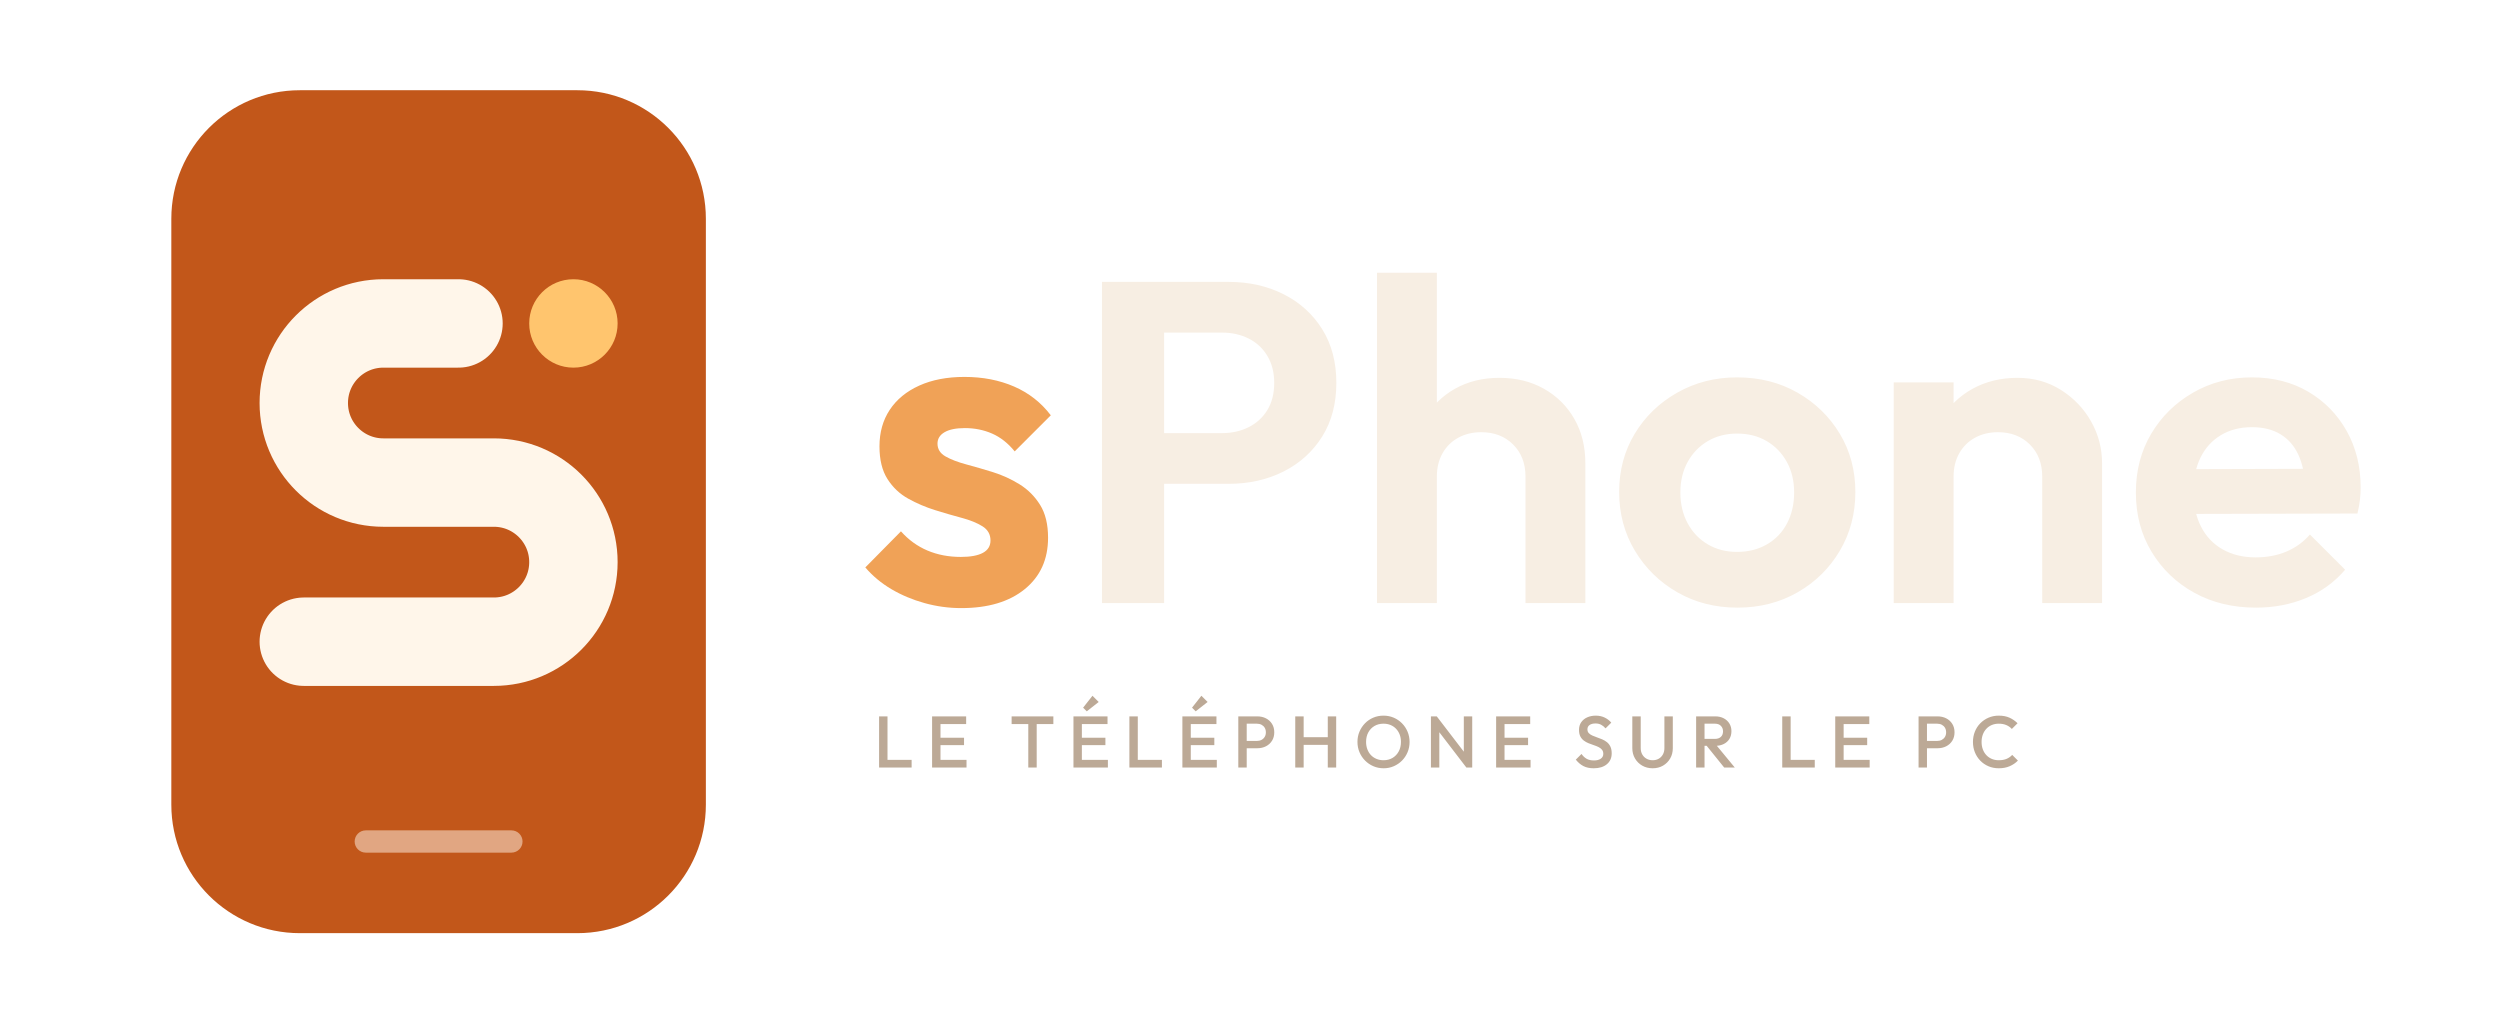
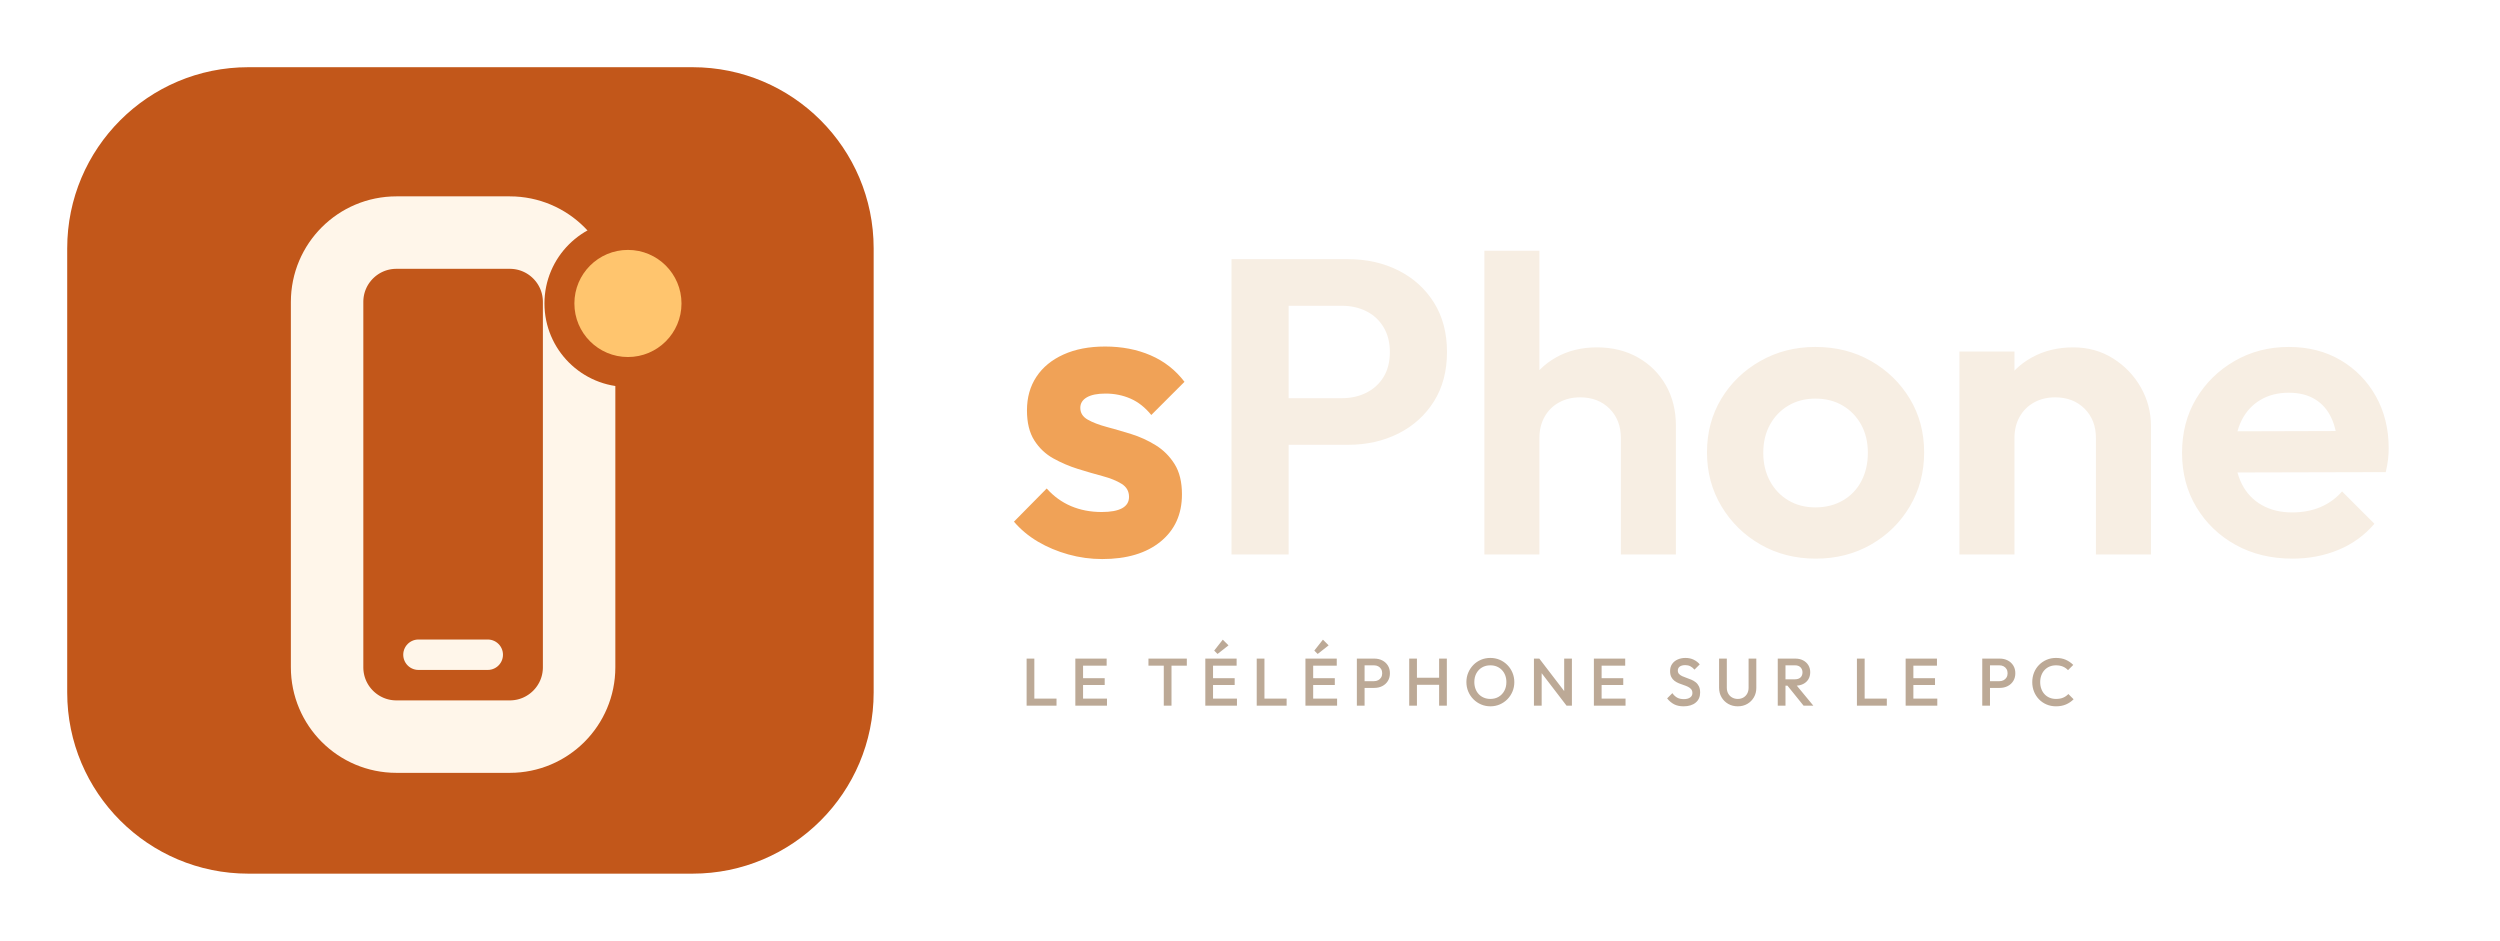
- <svg xmlns="http://www.w3.org/2000/svg" viewBox="0 0 1368 560" width="1368" height="560">
-   <svg x="0" y="40" width="480" height="480" viewBox="0 0 1024 1024">
-     <rect x="200" y="20" width="624" height="984" rx="150" fill="#C2571A" />
-     <g transform="translate(512 478) scale(0.86) translate(-512 -512)">
-       <path d="M539 296 H437 A108 108 0 0 0 437 512 H587 A108 108 0 0 1 587 728 H329" fill="none" stroke="#FFF6EA" stroke-width="120" stroke-linecap="round" stroke-linejoin="round" />
-       <circle cx="695" cy="296" r="60" fill="#FFC56E" />
-     </g>
-     <rect x="414" y="884" width="196" height="26" rx="13" fill="#FFF6EA" fill-opacity="0.5" />
+ <svg xmlns="http://www.w3.org/2000/svg" viewBox="0 0 1488 560" width="1488" height="560">
+   <svg x="40" y="40" width="480" height="480" viewBox="0 0 1024 1024">
+     <rect width="1024" height="1024" rx="230" fill="#C2571A" />
+     <path d="M418 210 H562 A88 88 0 0 1 650 298 V762 A88 88 0 0 1 562 850 H418 A88 88 0 0 1 330 762 V298 A88 88 0 0 1 418 210 Z" fill="none" stroke="#FFF6EA" stroke-width="92" stroke-linecap="round" stroke-linejoin="round" />
+     <path d="M446 746 H534" fill="none" stroke="#FFF6EA" stroke-width="38.64" stroke-linecap="round" />
+     <circle cx="712" cy="300" r="106" fill="#C2571A" />
+     <circle cx="712" cy="300" r="68" fill="#FFC56E" />
  </svg>
-   <path d="M526.0 332.75Q515.75 332.75 505.875 330.0Q496.0 327.25 487.75 322.375Q479.5 317.5 473.5 310.5L493.0 290.75Q499.25 297.75 507.5 301.25Q515.75 304.75 525.75 304.75Q533.75 304.75 537.875 302.5Q542.0 300.25 542.0 295.75Q542.0 290.75 537.625 288.0Q533.25 285.25 526.25 283.375Q519.25 281.5 511.625 279.125Q504.0 276.75 497.0 272.875Q490.0 269.0 485.625 262.125Q481.25 255.25 481.25 244.25Q481.25 232.75 486.875 224.25Q492.5 215.75 503.0 211.0Q513.5 206.25 527.75 206.25Q542.75 206.25 554.875 211.5Q567.0 216.75 575.0 227.25L555.25 247.0Q549.75 240.25 542.875 237.25Q536.0 234.25 528.0 234.25Q520.75 234.25 516.875 236.5Q513.0 238.75 513.0 242.75Q513.0 247.25 517.375 249.75Q521.75 252.25 528.75 254.125Q535.75 256.0 543.375 258.375Q551.0 260.75 557.875 265.0Q564.75 269.25 569.125 276.25Q573.5 283.25 573.5 294.25Q573.5 312.0 560.75 322.375Q548.0 332.75 526.0 332.75Z" fill="#F0A257" />
-   <path d="M628.0 264.75V237.0H668.75Q676.75 237.0 683.25 233.75Q689.75 230.5 693.5 224.375Q697.25 218.25 697.25 209.5Q697.25 201.0 693.5 194.75Q689.75 188.5 683.25 185.25Q676.75 182.0 668.75 182.0H628.0V154.25H672.25Q689.0 154.25 702.375 161.0Q715.75 167.75 723.5 180.125Q731.25 192.5 731.25 209.5Q731.25 226.5 723.5 238.875Q715.75 251.25 702.375 258.0Q689.0 264.75 672.25 264.75ZM603.0 330.0V154.25H637.0V330.0ZM834.75 330.0V260.75Q834.75 250.0 828.0 243.25Q821.25 236.5 810.5 236.5Q803.5 236.5 798.0 239.5Q792.5 242.5 789.375 248.0Q786.25 253.5 786.25 260.75L773.5 254.25Q773.5 240.0 779.5 229.375Q785.5 218.75 796.125 212.75Q806.75 206.75 820.5 206.75Q834.25 206.75 844.875 212.75Q855.5 218.75 861.5 229.25Q867.5 239.75 867.5 253.5V330.0ZM753.5 330.0V149.25H786.25V330.0ZM950.75 332.5Q932.5 332.5 917.875 324.125Q903.25 315.75 894.625 301.375Q886.0 287.0 886.0 269.25Q886.0 251.5 894.5 237.375Q903.0 223.25 917.75 214.875Q932.5 206.5 950.5 206.5Q969.0 206.5 983.625 214.875Q998.25 223.25 1006.75 237.375Q1015.25 251.5 1015.25 269.25Q1015.25 287.0 1006.75 301.375Q998.25 315.75 983.625 324.125Q969.0 332.5 950.75 332.5ZM950.5 302.0Q959.75 302.0 966.875 297.875Q974.0 293.75 977.875 286.375Q981.75 279.0 981.75 269.5Q981.75 260.0 977.75 252.75Q973.75 245.5 966.75 241.375Q959.75 237.25 950.5 237.25Q941.5 237.25 934.5 241.375Q927.5 245.5 923.5 252.75Q919.5 260.0 919.5 269.5Q919.5 279.0 923.5 286.375Q927.5 293.75 934.5 297.875Q941.5 302.0 950.5 302.0ZM1117.5 330.0V260.75Q1117.5 250.0 1110.75 243.25Q1104.0 236.5 1093.25 236.5Q1086.25 236.5 1080.75 239.5Q1075.25 242.5 1072.125 248.0Q1069.0 253.5 1069.0 260.75L1056.25 254.25Q1056.25 240.0 1062.375 229.375Q1068.5 218.75 1079.375 212.75Q1090.25 206.75 1104.0 206.75Q1117.25 206.75 1127.75 213.375Q1138.25 220.0 1144.25 230.625Q1150.25 241.25 1150.25 253.5V330.0ZM1036.25 330.0V209.25H1069.0V330.0ZM1234.5 332.5Q1215.5 332.5 1200.75 324.375Q1186.0 316.25 1177.375 302.0Q1168.75 287.75 1168.75 269.5Q1168.75 251.5 1177.125 237.375Q1185.5 223.25 1200.0 214.875Q1214.5 206.5 1232.25 206.5Q1249.75 206.5 1263.125 214.375Q1276.5 222.25 1284.125 235.875Q1291.75 249.5 1291.75 266.75Q1291.75 270.0 1291.375 273.375Q1291.0 276.75 1290.0 281.0L1188.5 281.25V256.75L1274.75 256.5L1261.5 266.75Q1261.0 256.0 1257.625 248.75Q1254.25 241.5 1247.875 237.625Q1241.5 233.75 1232.25 233.75Q1222.5 233.75 1215.25 238.125Q1208.0 242.5 1204.125 250.375Q1200.25 258.25 1200.25 269.0Q1200.25 280.0 1204.375 288.125Q1208.5 296.25 1216.25 300.625Q1224.0 305.0 1234.25 305.0Q1243.5 305.0 1251.0 301.875Q1258.5 298.75 1264.0 292.5L1283.25 311.75Q1274.5 322.0 1261.875 327.25Q1249.25 332.5 1234.5 332.5Z" fill="#F7EEE3" />
-   <path d="M481.04 420.0V392.0H485.64V420.0ZM484.2 420.0V415.8H498.84V420.0ZM510.04 420.0V392.0H514.64V420.0ZM513.2 420.0V415.8H528.88V420.0ZM513.2 407.72V403.68H527.52V407.72ZM513.2 396.2V392.0H528.68V396.2ZM562.68 420.0V392.8H567.28V420.0ZM553.56 396.2V392.0H576.4V396.2ZM587.4 420.0V392.0H592.0V420.0ZM590.56 420.0V415.8H606.24V420.0ZM590.56 407.72V403.68H604.88V407.72ZM590.56 396.2V392.0H606.04V396.2ZM594.68 389.24 592.68 387.24 597.8 380.72 601.2 384.12ZM618.0 420.0V392.0H622.6V420.0ZM621.16 420.0V415.8H635.8V420.0ZM647.0 420.0V392.0H651.6V420.0ZM650.16 420.0V415.8H665.84V420.0ZM650.16 407.72V403.68H664.48V407.72ZM650.16 396.2V392.0H665.64V396.2ZM654.28 389.24 652.28 387.24 657.4 380.72 660.8 384.12ZM680.76 409.44V405.44H687.76Q689.2 405.44 690.3 404.86Q691.4 404.28 692.04 403.22Q692.68 402.16 692.68 400.72Q692.68 399.28 692.04 398.22Q691.4 397.16 690.3 396.58Q689.2 396.0 687.76 396.0H680.76V392.0H688Q690.64 392.0 692.74 393.08Q694.84 394.16 696.06 396.12Q697.28 398.08 697.28 400.72Q697.28 403.36 696.06 405.32Q694.84 407.28 692.74 408.36Q690.64 409.44 688 409.44ZM677.6 420.0V392.0H682.2V420.0ZM708.76 420.0V392.0H713.36V420.0ZM726.56 420.0V392.0H731.16V420.0ZM711.92 407.6V403.4H727.56V407.6ZM757.12 420.4Q754.12 420.4 751.52 419.28Q748.92 418.16 746.96 416.18Q745.0 414.2 743.9 411.58Q742.8 408.96 742.8 405.96Q742.8 402.96 743.9 400.36Q745.0 397.76 746.94 395.78Q748.88 393.8 751.46 392.7Q754.04 391.6 757.04 391.6Q760.04 391.6 762.62 392.7Q765.2 393.8 767.16 395.78Q769.12 397.76 770.22 400.38Q771.32 403.0 771.32 406.0Q771.32 409.0 770.22 411.62Q769.12 414.24 767.18 416.2Q765.24 418.16 762.66 419.28Q760.08 420.4 757.12 420.4ZM757.04 416.0Q759.88 416.0 762.02 414.72Q764.16 413.44 765.38 411.18Q766.6 408.92 766.6 405.96Q766.6 403.76 765.9 401.94Q765.2 400.12 763.92 398.78Q762.64 397.44 760.9 396.72Q759.16 396.0 757.04 396.0Q754.24 396.0 752.1 397.26Q749.96 398.52 748.74 400.76Q747.52 403.0 747.52 405.96Q747.52 408.16 748.22 410.02Q748.92 411.88 750.18 413.2Q751.44 414.52 753.2 415.26Q754.96 416.0 757.04 416.0ZM783.0 420.0V392.0H786.2L787.6 397.28V420.0ZM802.4 420.0 785.64 398.12 786.2 392.0 802.96 413.88ZM802.4 420.0 801.0 415.08V392.0H805.6V420.0ZM818.68 420.0V392.0H823.28V420.0ZM821.84 420.0V415.8H837.52V420.0ZM821.84 407.72V403.68H836.16V407.72ZM821.84 396.2V392.0H837.32V396.2ZM872.08 420.4Q868.76 420.4 866.44 419.2Q864.12 418.0 862.28 415.68L865.4 412.56Q866.56 414.24 868.16 415.18Q869.76 416.12 872.24 416.12Q874.56 416.12 875.94 415.16Q877.32 414.2 877.32 412.52Q877.32 411.12 876.6 410.24Q875.88 409.36 874.7 408.78Q873.52 408.2 872.1 407.74Q870.68 407.28 869.26 406.7Q867.84 406.12 866.66 405.24Q865.48 404.36 864.76 402.96Q864.04 401.56 864.04 399.4Q864.04 396.92 865.26 395.18Q866.48 393.44 868.56 392.52Q870.64 391.6 873.2 391.6Q875.96 391.6 878.14 392.68Q880.32 393.76 881.68 395.44L878.56 398.56Q877.36 397.2 876.06 396.54Q874.76 395.88 873.08 395.88Q871.0 395.88 869.82 396.72Q868.64 397.56 868.64 399.08Q868.64 400.36 869.36 401.14Q870.08 401.92 871.26 402.46Q872.44 403.0 873.86 403.48Q875.28 403.96 876.7 404.56Q878.12 405.16 879.3 406.1Q880.48 407.04 881.2 408.52Q881.92 410.0 881.92 412.24Q881.92 416.0 879.26 418.2Q876.6 420.4 872.08 420.4ZM904.32 420.4Q901.16 420.4 898.64 418.96Q896.12 417.52 894.66 415.02Q893.2 412.52 893.2 409.36V392.0H897.8V409.32Q897.8 411.36 898.66 412.86Q899.52 414.36 901.0 415.18Q902.48 416.0 904.32 416.0Q906.2 416.0 907.64 415.18Q909.08 414.36 909.92 412.86Q910.76 411.36 910.76 409.36V392.0H915.36V409.4Q915.36 412.56 913.92 415.04Q912.48 417.52 910.0 418.96Q907.52 420.4 904.32 420.4ZM931.28 408.12V404.32H938.36Q940.48 404.32 941.66 403.22Q942.84 402.12 942.84 400.16Q942.84 398.4 941.68 397.2Q940.52 396.0 938.4 396.0H931.28V392.0H938.6Q941.24 392.0 943.24 393.06Q945.24 394.12 946.34 395.94Q947.44 397.76 947.44 400.08Q947.44 402.52 946.34 404.32Q945.24 406.12 943.24 407.12Q941.24 408.12 938.6 408.12ZM928.12 420.0V392.0H932.72V420.0ZM943.48 420.0 933.68 407.84 937.96 406.28 949.28 420.0ZM975.24 420.0V392.0H979.84V420.0ZM978.4 420.0V415.8H993.04V420.0ZM1004.24 420.0V392.0H1008.84V420.0ZM1007.4 420.0V415.8H1023.08V420.0ZM1007.4 407.72V403.68H1021.72V407.72ZM1007.4 396.2V392.0H1022.88V396.2ZM1053.0 409.44V405.44H1060.0Q1061.44 405.44 1062.54 404.86Q1063.64 404.28 1064.28 403.22Q1064.92 402.16 1064.92 400.72Q1064.92 399.28 1064.28 398.22Q1063.64 397.16 1062.54 396.58Q1061.44 396.0 1060.0 396.0H1053.0V392.0H1060.24Q1062.88 392.0 1064.98 393.08Q1067.08 394.16 1068.3 396.12Q1069.52 398.08 1069.52 400.72Q1069.52 403.36 1068.3 405.32Q1067.08 407.28 1064.98 408.36Q1062.88 409.44 1060.24 409.44ZM1049.84 420.0V392.0H1054.44V420.0ZM1093.72 420.4Q1090.68 420.4 1088.1 419.3Q1085.52 418.2 1083.6 416.22Q1081.68 414.24 1080.64 411.62Q1079.6 409.0 1079.6 406.0Q1079.6 403.0 1080.64 400.38Q1081.68 397.76 1083.6 395.8Q1085.52 393.84 1088.1 392.72Q1090.68 391.6 1093.72 391.6Q1097.12 391.6 1099.6 392.72Q1102.08 393.84 1104.0 395.76L1100.88 398.88Q1099.64 397.52 1097.86 396.76Q1096.08 396.0 1093.72 396.0Q1091.64 396.0 1089.92 396.72Q1088.2 397.44 1086.94 398.78Q1085.68 400.12 1085.0 401.96Q1084.32 403.8 1084.32 406.0Q1084.32 408.2 1085.0 410.04Q1085.68 411.88 1086.94 413.22Q1088.2 414.56 1089.92 415.28Q1091.64 416.0 1093.72 416.0Q1096.28 416.0 1098.06 415.22Q1099.84 414.44 1101.08 413.08L1104.2 416.2Q1102.28 418.16 1099.68 419.28Q1097.08 420.4 1093.72 420.4Z" fill="#BCA996" />
+   <path d="M656.0 332.75Q645.75 332.75 635.875 330.0Q626.0 327.25 617.75 322.375Q609.5 317.5 603.5 310.5L623.0 290.75Q629.25 297.75 637.5 301.25Q645.75 304.75 655.75 304.75Q663.75 304.75 667.875 302.5Q672.0 300.25 672.0 295.75Q672.0 290.75 667.625 288.0Q663.25 285.25 656.25 283.375Q649.25 281.5 641.625 279.125Q634.0 276.75 627.0 272.875Q620.0 269.0 615.625 262.125Q611.25 255.25 611.25 244.25Q611.25 232.75 616.875 224.25Q622.5 215.75 633.0 211.0Q643.5 206.25 657.75 206.25Q672.75 206.25 684.875 211.5Q697.0 216.75 705.0 227.25L685.25 247.0Q679.75 240.25 672.875 237.25Q666.0 234.25 658.0 234.25Q650.75 234.25 646.875 236.5Q643.0 238.75 643.0 242.75Q643.0 247.25 647.375 249.75Q651.75 252.25 658.75 254.125Q665.75 256.0 673.375 258.375Q681.0 260.75 687.875 265.0Q694.75 269.25 699.125 276.25Q703.5 283.25 703.5 294.25Q703.5 312.0 690.75 322.375Q678.0 332.75 656.0 332.75Z" fill="#F0A257" />
+   <path d="M758.0 264.75V237.0H798.75Q806.75 237.0 813.25 233.75Q819.75 230.5 823.5 224.375Q827.25 218.25 827.25 209.5Q827.25 201.0 823.5 194.75Q819.75 188.5 813.25 185.25Q806.75 182.0 798.75 182.0H758.0V154.25H802.25Q819.0 154.25 832.375 161.0Q845.75 167.75 853.5 180.125Q861.25 192.5 861.25 209.5Q861.25 226.5 853.5 238.875Q845.75 251.25 832.375 258.0Q819.0 264.75 802.25 264.75ZM733.0 330.0V154.25H767.0V330.0ZM964.75 330.0V260.75Q964.75 250.0 958.0 243.25Q951.25 236.5 940.5 236.5Q933.5 236.5 928.0 239.5Q922.5 242.5 919.375 248.0Q916.25 253.5 916.25 260.75L903.5 254.25Q903.5 240.0 909.5 229.375Q915.5 218.75 926.125 212.75Q936.75 206.75 950.5 206.75Q964.25 206.75 974.875 212.75Q985.5 218.75 991.5 229.25Q997.5 239.75 997.5 253.5V330.0ZM883.5 330.0V149.25H916.25V330.0ZM1080.75 332.5Q1062.5 332.5 1047.875 324.125Q1033.25 315.75 1024.625 301.375Q1016.0 287.0 1016.0 269.25Q1016.0 251.5 1024.5 237.375Q1033.0 223.25 1047.75 214.875Q1062.5 206.5 1080.5 206.5Q1099.0 206.5 1113.625 214.875Q1128.25 223.25 1136.75 237.375Q1145.25 251.5 1145.25 269.25Q1145.25 287.0 1136.75 301.375Q1128.25 315.75 1113.625 324.125Q1099.0 332.5 1080.75 332.5ZM1080.5 302.0Q1089.75 302.0 1096.875 297.875Q1104.0 293.75 1107.875 286.375Q1111.75 279.0 1111.75 269.5Q1111.75 260.0 1107.75 252.75Q1103.75 245.5 1096.75 241.375Q1089.75 237.25 1080.5 237.25Q1071.5 237.25 1064.5 241.375Q1057.5 245.5 1053.5 252.75Q1049.5 260.0 1049.5 269.5Q1049.5 279.0 1053.5 286.375Q1057.5 293.75 1064.5 297.875Q1071.5 302.0 1080.5 302.0ZM1247.5 330.0V260.75Q1247.5 250.0 1240.75 243.25Q1234.0 236.5 1223.25 236.5Q1216.25 236.5 1210.75 239.5Q1205.25 242.5 1202.125 248.0Q1199.0 253.5 1199.0 260.75L1186.25 254.25Q1186.25 240.0 1192.375 229.375Q1198.5 218.75 1209.375 212.75Q1220.25 206.75 1234.0 206.75Q1247.25 206.75 1257.75 213.375Q1268.25 220.0 1274.25 230.625Q1280.25 241.25 1280.25 253.5V330.0ZM1166.25 330.0V209.25H1199.0V330.0ZM1364.5 332.5Q1345.5 332.5 1330.75 324.375Q1316.0 316.25 1307.375 302.0Q1298.75 287.75 1298.75 269.5Q1298.75 251.5 1307.125 237.375Q1315.5 223.25 1330.0 214.875Q1344.5 206.5 1362.25 206.5Q1379.75 206.5 1393.125 214.375Q1406.5 222.25 1414.125 235.875Q1421.75 249.5 1421.75 266.75Q1421.75 270.0 1421.375 273.375Q1421.0 276.75 1420.0 281.0L1318.5 281.25V256.75L1404.75 256.5L1391.5 266.75Q1391.0 256.0 1387.625 248.75Q1384.25 241.5 1377.875 237.625Q1371.5 233.75 1362.25 233.75Q1352.5 233.75 1345.25 238.125Q1338.0 242.5 1334.125 250.375Q1330.25 258.25 1330.25 269.0Q1330.25 280.0 1334.375 288.125Q1338.5 296.25 1346.25 300.625Q1354.0 305.0 1364.25 305.0Q1373.5 305.0 1381.0 301.875Q1388.5 298.75 1394.0 292.5L1413.25 311.75Q1404.5 322.0 1391.875 327.25Q1379.25 332.5 1364.5 332.5Z" fill="#F7EEE3" />
+   <path d="M611.04 420.0V392.0H615.64V420.0ZM614.2 420.0V415.8H628.84V420.0ZM640.04 420.0V392.0H644.64V420.0ZM643.2 420.0V415.8H658.88V420.0ZM643.2 407.72V403.68H657.52V407.72ZM643.2 396.2V392.0H658.68V396.2ZM692.68 420.0V392.8H697.28V420.0ZM683.56 396.2V392.0H706.4V396.2ZM717.4 420.0V392.0H722.0V420.0ZM720.56 420.0V415.8H736.24V420.0ZM720.56 407.72V403.68H734.88V407.72ZM720.56 396.2V392.0H736.04V396.2ZM724.68 389.24 722.68 387.24 727.8 380.72 731.2 384.12ZM748.0 420.0V392.0H752.6V420.0ZM751.16 420.0V415.8H765.8V420.0ZM777.0 420.0V392.0H781.6V420.0ZM780.16 420.0V415.8H795.84V420.0ZM780.16 407.72V403.68H794.48V407.72ZM780.16 396.2V392.0H795.64V396.2ZM784.28 389.24 782.28 387.24 787.4 380.72 790.8 384.12ZM810.76 409.44V405.44H817.76Q819.2 405.44 820.3 404.86Q821.4 404.28 822.04 403.22Q822.68 402.16 822.68 400.72Q822.68 399.28 822.04 398.22Q821.4 397.16 820.3 396.58Q819.2 396.0 817.76 396.0H810.76V392.0H818Q820.64 392.0 822.74 393.08Q824.84 394.16 826.06 396.12Q827.28 398.08 827.28 400.72Q827.28 403.36 826.06 405.32Q824.84 407.28 822.74 408.36Q820.64 409.44 818 409.44ZM807.6 420.0V392.0H812.2V420.0ZM838.76 420.0V392.0H843.36V420.0ZM856.56 420.0V392.0H861.16V420.0ZM841.92 407.6V403.4H857.56V407.6ZM887.12 420.4Q884.12 420.4 881.52 419.28Q878.92 418.16 876.96 416.18Q875.0 414.2 873.9 411.58Q872.8 408.96 872.8 405.96Q872.8 402.96 873.9 400.36Q875.0 397.76 876.94 395.78Q878.88 393.8 881.46 392.7Q884.04 391.6 887.04 391.6Q890.04 391.6 892.62 392.7Q895.2 393.8 897.16 395.78Q899.12 397.76 900.22 400.38Q901.32 403.0 901.32 406.0Q901.32 409.0 900.22 411.62Q899.12 414.24 897.18 416.2Q895.24 418.16 892.66 419.28Q890.08 420.4 887.12 420.4ZM887.04 416.0Q889.88 416.0 892.02 414.72Q894.16 413.44 895.38 411.18Q896.6 408.92 896.6 405.96Q896.6 403.76 895.9 401.94Q895.2 400.12 893.92 398.78Q892.64 397.44 890.9 396.72Q889.16 396.0 887.04 396.0Q884.24 396.0 882.1 397.26Q879.96 398.52 878.74 400.76Q877.52 403.0 877.52 405.96Q877.52 408.16 878.22 410.02Q878.92 411.88 880.18 413.2Q881.44 414.52 883.2 415.26Q884.96 416.0 887.04 416.0ZM913.0 420.0V392.0H916.2L917.6 397.28V420.0ZM932.4 420.0 915.64 398.12 916.2 392.0 932.96 413.88ZM932.4 420.0 931.0 415.08V392.0H935.6V420.0ZM948.68 420.0V392.0H953.28V420.0ZM951.84 420.0V415.8H967.52V420.0ZM951.84 407.72V403.68H966.16V407.72ZM951.84 396.2V392.0H967.32V396.2ZM1002.08 420.4Q998.76 420.4 996.44 419.2Q994.12 418.0 992.28 415.68L995.4 412.56Q996.56 414.24 998.16 415.18Q999.76 416.12 1002.24 416.12Q1004.56 416.12 1005.94 415.16Q1007.32 414.2 1007.32 412.52Q1007.32 411.12 1006.6 410.24Q1005.88 409.36 1004.7 408.78Q1003.52 408.2 1002.1 407.74Q1000.68 407.28 999.26 406.7Q997.84 406.12 996.66 405.24Q995.48 404.36 994.76 402.96Q994.04 401.56 994.04 399.4Q994.04 396.92 995.26 395.18Q996.48 393.44 998.56 392.52Q1000.64 391.6 1003.2 391.6Q1005.96 391.6 1008.14 392.68Q1010.32 393.76 1011.68 395.44L1008.56 398.56Q1007.36 397.2 1006.06 396.54Q1004.76 395.88 1003.08 395.88Q1001.0 395.88 999.82 396.72Q998.64 397.56 998.64 399.08Q998.64 400.36 999.36 401.14Q1000.08 401.92 1001.26 402.46Q1002.44 403.0 1003.86 403.48Q1005.28 403.96 1006.7 404.56Q1008.12 405.16 1009.3 406.1Q1010.48 407.04 1011.2 408.52Q1011.92 410.0 1011.92 412.24Q1011.92 416.0 1009.26 418.2Q1006.6 420.4 1002.08 420.4ZM1034.32 420.4Q1031.16 420.4 1028.64 418.96Q1026.12 417.52 1024.66 415.02Q1023.2 412.52 1023.2 409.36V392.0H1027.8V409.32Q1027.8 411.36 1028.66 412.86Q1029.52 414.36 1031.0 415.18Q1032.48 416.0 1034.32 416.0Q1036.2 416.0 1037.64 415.18Q1039.08 414.36 1039.92 412.86Q1040.76 411.36 1040.76 409.36V392.0H1045.36V409.4Q1045.36 412.56 1043.92 415.04Q1042.48 417.52 1040.0 418.96Q1037.52 420.4 1034.32 420.4ZM1061.28 408.12V404.32H1068.36Q1070.48 404.32 1071.66 403.22Q1072.84 402.12 1072.84 400.16Q1072.84 398.4 1071.68 397.2Q1070.52 396.0 1068.4 396.0H1061.28V392.0H1068.6Q1071.24 392.0 1073.24 393.06Q1075.24 394.12 1076.34 395.94Q1077.44 397.76 1077.44 400.08Q1077.44 402.52 1076.34 404.32Q1075.24 406.12 1073.24 407.12Q1071.24 408.12 1068.6 408.12ZM1058.12 420.0V392.0H1062.72V420.0ZM1073.48 420.0 1063.68 407.84 1067.96 406.28 1079.28 420.0ZM1105.24 420.0V392.0H1109.84V420.0ZM1108.4 420.0V415.8H1123.04V420.0ZM1134.24 420.0V392.0H1138.84V420.0ZM1137.4 420.0V415.8H1153.08V420.0ZM1137.4 407.72V403.68H1151.72V407.72ZM1137.4 396.2V392.0H1152.88V396.2ZM1183 409.44V405.44H1190Q1191.44 405.44 1192.54 404.86Q1193.64 404.28 1194.28 403.22Q1194.92 402.16 1194.92 400.72Q1194.92 399.28 1194.28 398.22Q1193.64 397.16 1192.54 396.58Q1191.44 396.0 1190 396.0H1183V392.0H1190.24Q1192.88 392.0 1194.98 393.08Q1197.08 394.16 1198.3 396.12Q1199.52 398.08 1199.52 400.72Q1199.52 403.36 1198.3 405.32Q1197.08 407.28 1194.98 408.36Q1192.88 409.44 1190.24 409.44ZM1179.84 420.0V392.0H1184.44V420.0ZM1223.72 420.4Q1220.68 420.4 1218.1 419.3Q1215.52 418.2 1213.6 416.22Q1211.68 414.24 1210.64 411.62Q1209.6 409.0 1209.6 406.0Q1209.6 403.0 1210.64 400.38Q1211.68 397.76 1213.6 395.8Q1215.52 393.84 1218.1 392.72Q1220.68 391.6 1223.72 391.6Q1227.12 391.6 1229.6 392.72Q1232.08 393.84 1234 395.76L1230.88 398.88Q1229.64 397.52 1227.86 396.76Q1226.08 396.0 1223.72 396.0Q1221.64 396.0 1219.92 396.72Q1218.2 397.44 1216.94 398.78Q1215.68 400.12 1215 401.96Q1214.32 403.8 1214.32 406.0Q1214.32 408.2 1215 410.04Q1215.68 411.88 1216.94 413.22Q1218.2 414.56 1219.92 415.28Q1221.64 416.0 1223.72 416.0Q1226.28 416.0 1228.06 415.22Q1229.84 414.44 1231.08 413.08L1234.2 416.2Q1232.28 418.16 1229.68 419.28Q1227.08 420.4 1223.72 420.4Z" fill="#BCA996" />
</svg>
